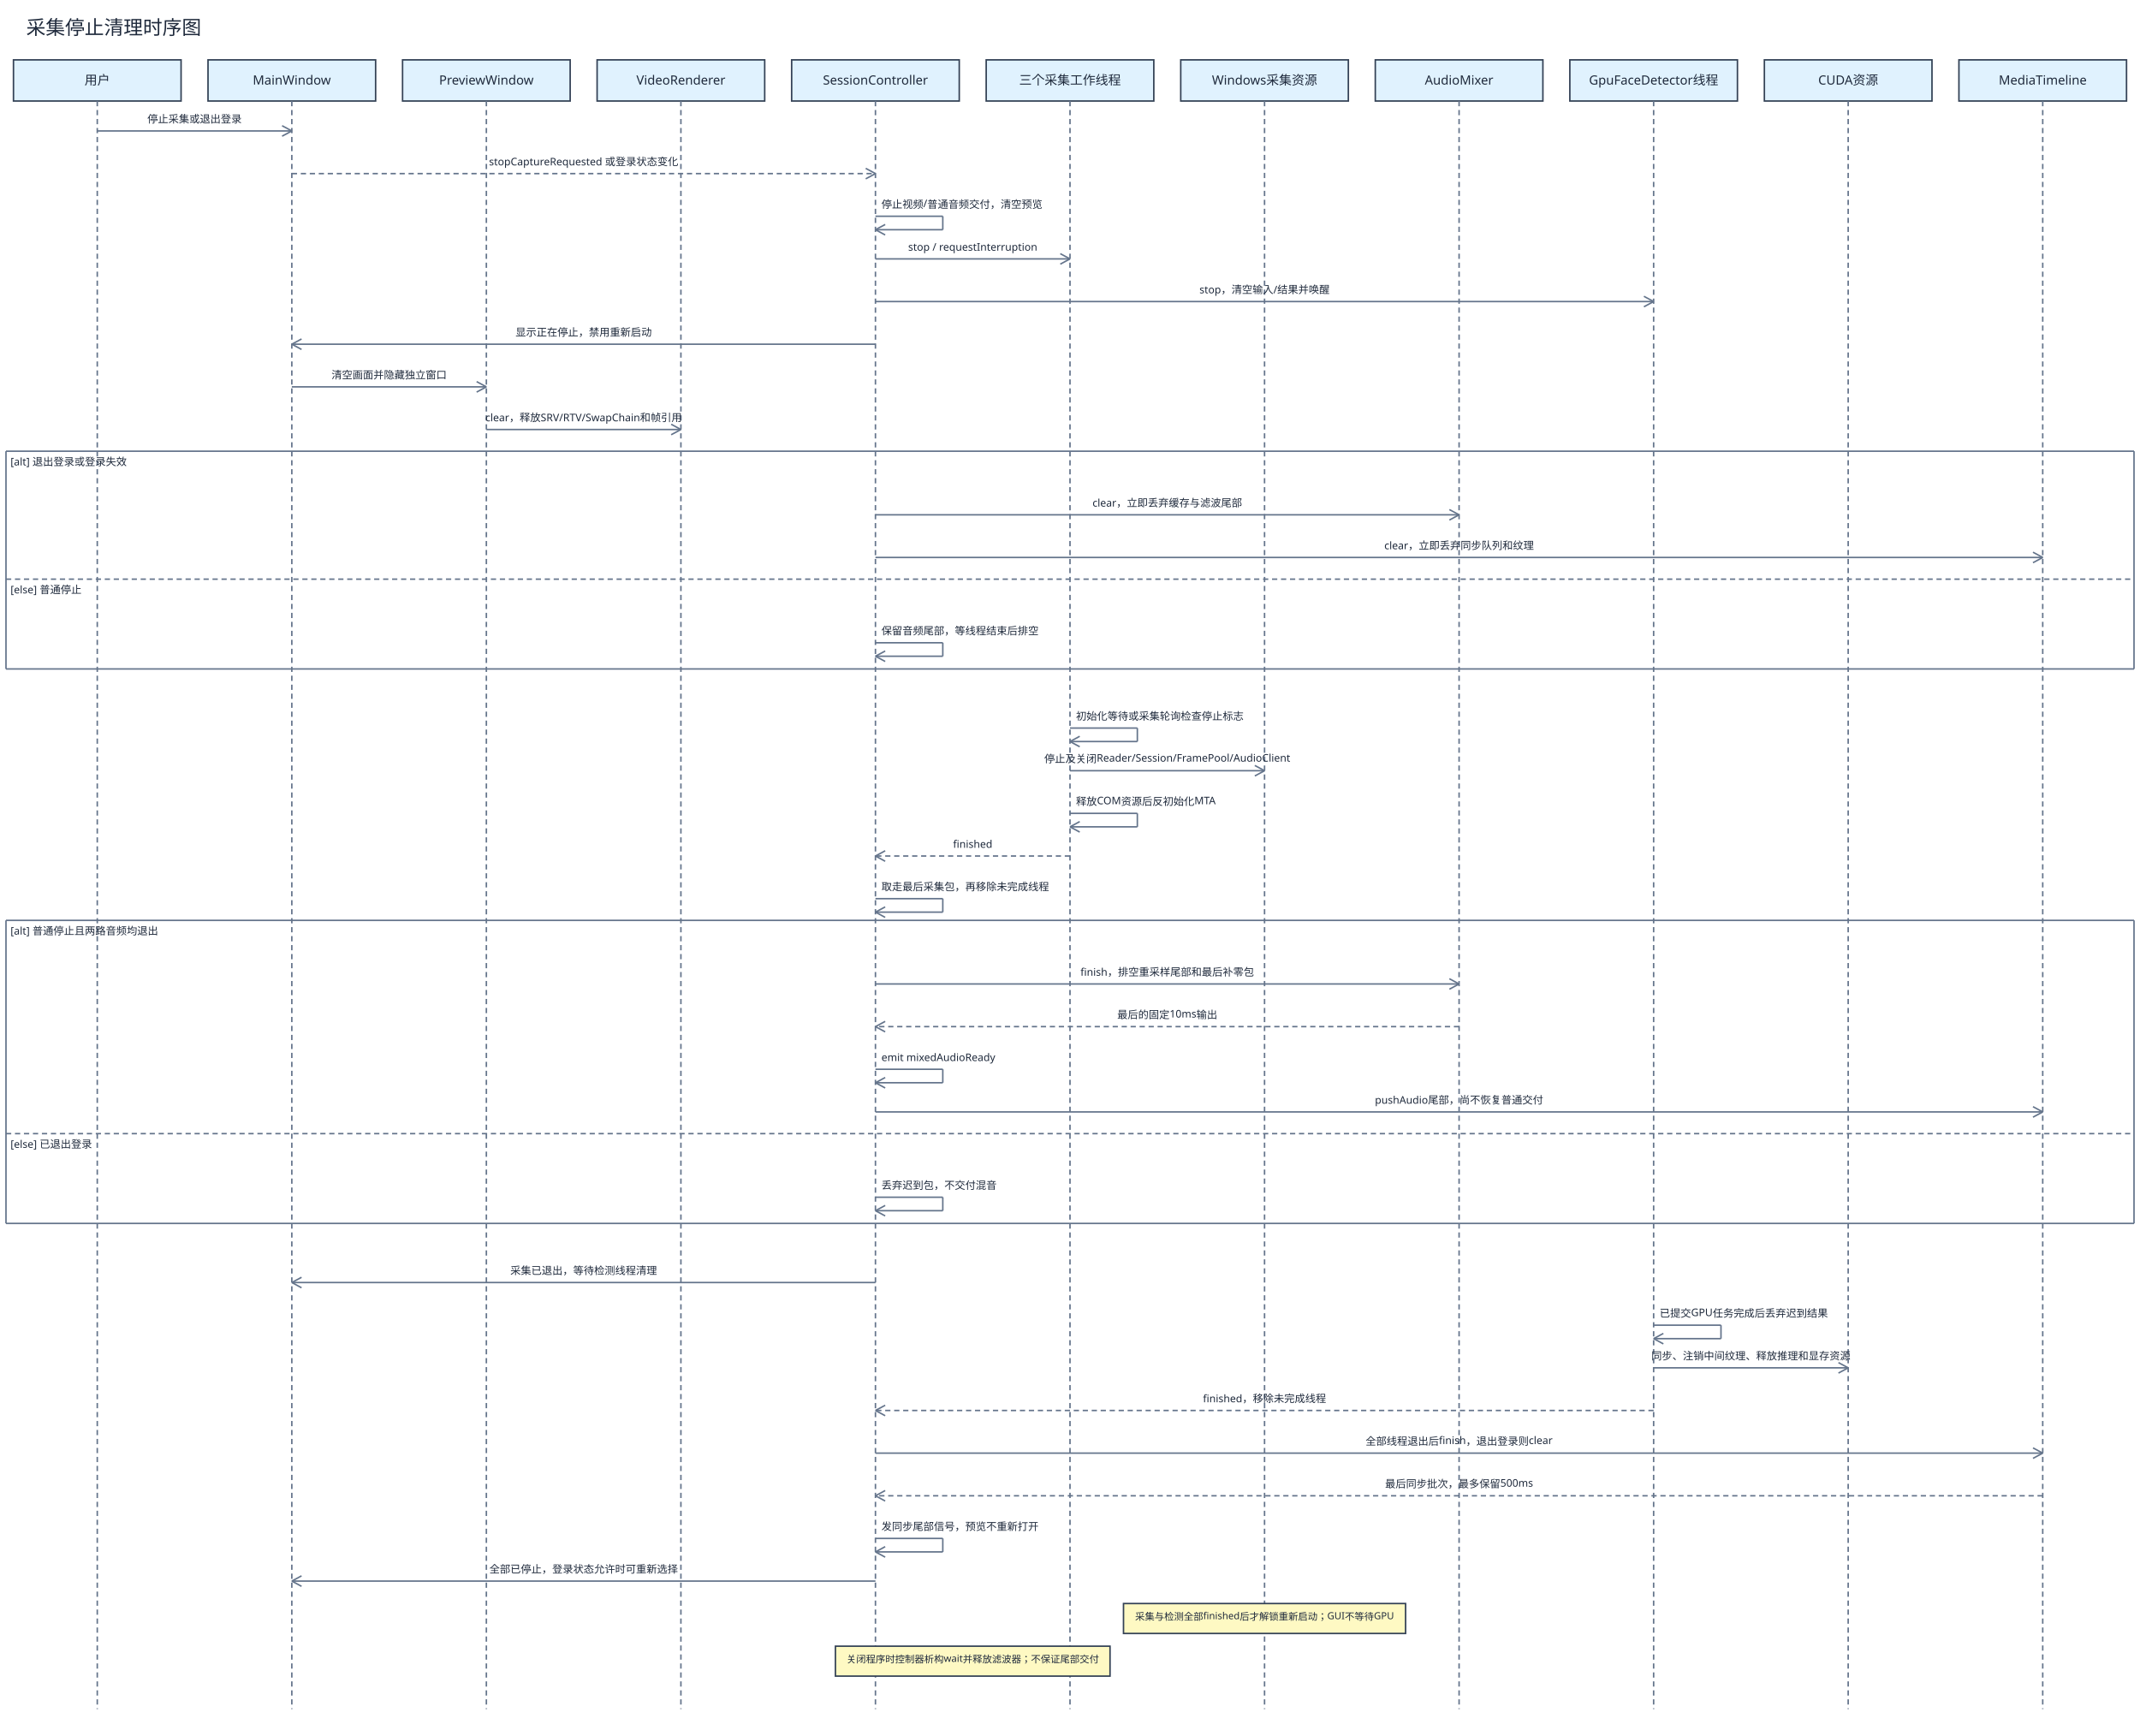
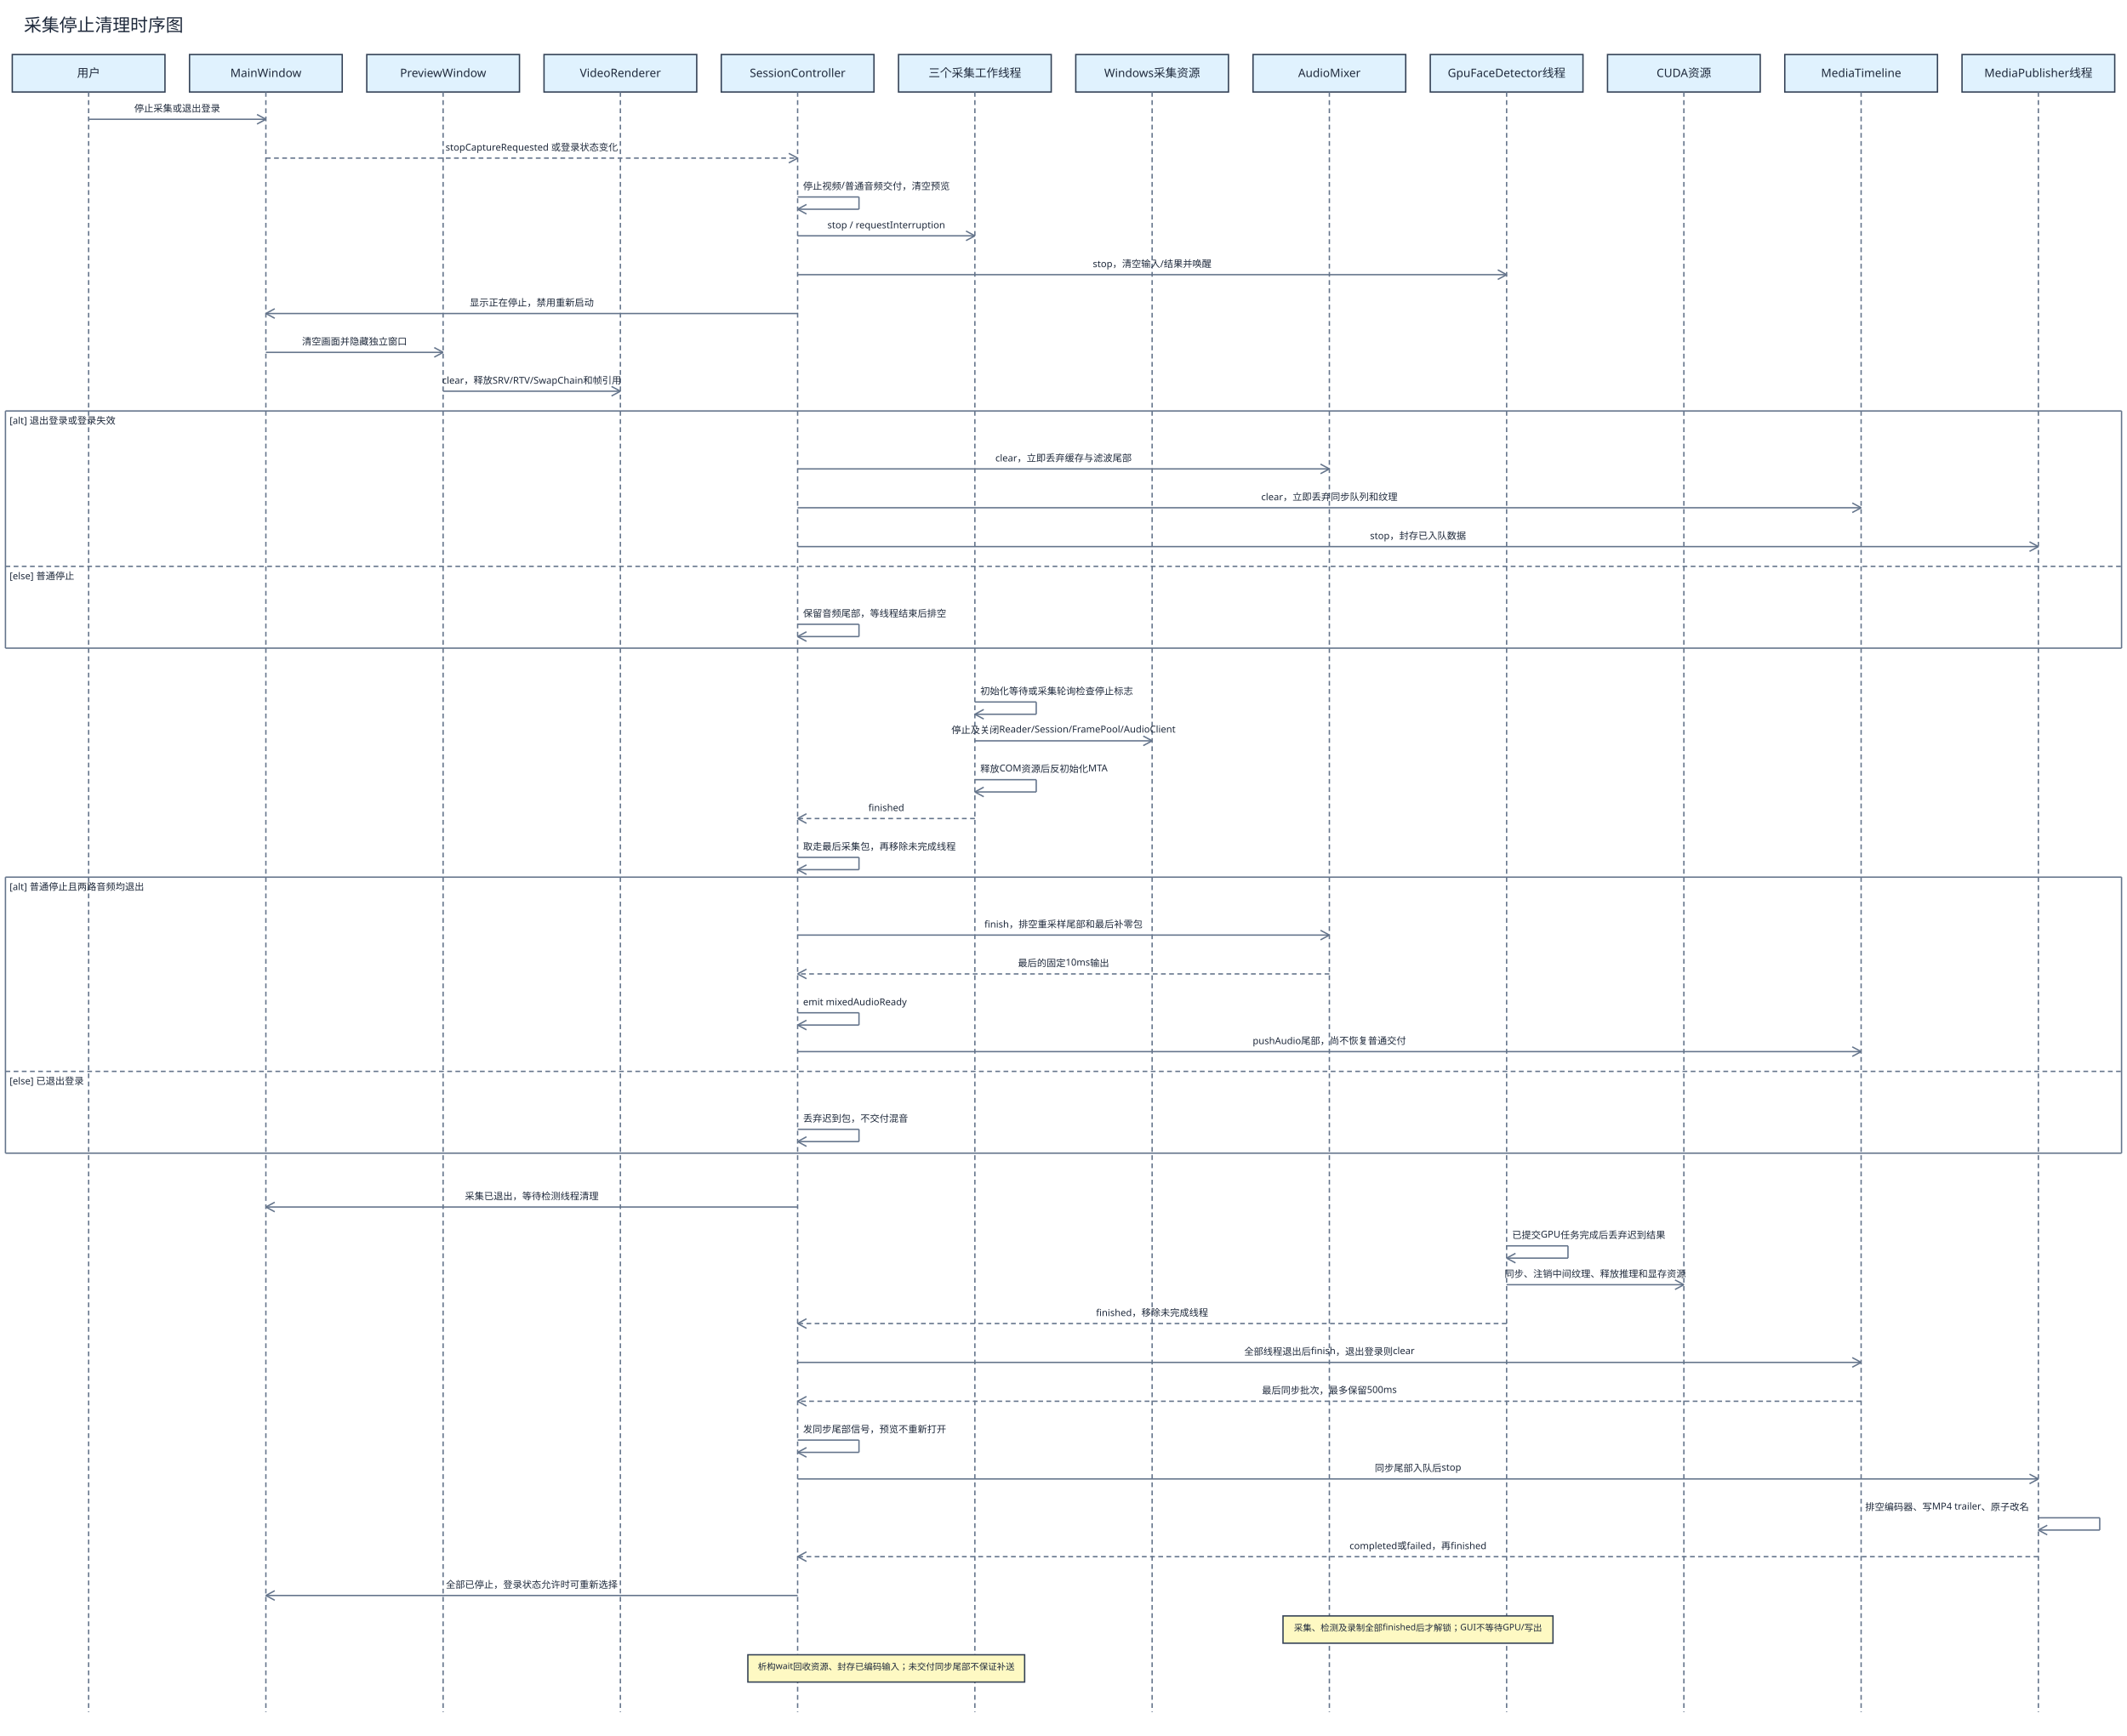
- <svg xmlns="http://www.w3.org/2000/svg" width="2860" height="2319" viewBox="0 0 2860 2319">
+ <svg xmlns="http://www.w3.org/2000/svg" width="3120" height="2547" viewBox="0 0 3120 2547">
  <text x="35" y="46" fill="#1e293b" font-family="Microsoft YaHei, sans-serif" font-size="26" text-anchor="start">采集停止清理时序图</text>
  <rect x="18.0" y="80" width="224" height="55" fill="#e0f2fe" stroke="#334155" stroke-width="2" />
  <text x="130.0" y="113" fill="#1e293b" font-family="Microsoft YaHei, sans-serif" font-size="17" text-anchor="middle">用户</text>
-   <line x1="130.0" y1="135" x2="130.0" y2="2284" stroke="#64748b" stroke-width="2" stroke-dasharray="7 5" />
+   <line x1="130.0" y1="135" x2="130.0" y2="2512" stroke="#64748b" stroke-width="2" stroke-dasharray="7 5" />
  <rect x="278.0" y="80" width="224" height="55" fill="#e0f2fe" stroke="#334155" stroke-width="2" />
  <text x="390.0" y="113" fill="#1e293b" font-family="Microsoft YaHei, sans-serif" font-size="17" text-anchor="middle">MainWindow</text>
-   <line x1="390.0" y1="135" x2="390.0" y2="2284" stroke="#64748b" stroke-width="2" stroke-dasharray="7 5" />
+   <line x1="390.0" y1="135" x2="390.0" y2="2512" stroke="#64748b" stroke-width="2" stroke-dasharray="7 5" />
  <rect x="538.0" y="80" width="224" height="55" fill="#e0f2fe" stroke="#334155" stroke-width="2" />
  <text x="650.0" y="113" fill="#1e293b" font-family="Microsoft YaHei, sans-serif" font-size="17" text-anchor="middle">PreviewWindow</text>
-   <line x1="650.0" y1="135" x2="650.0" y2="2284" stroke="#64748b" stroke-width="2" stroke-dasharray="7 5" />
+   <line x1="650.0" y1="135" x2="650.0" y2="2512" stroke="#64748b" stroke-width="2" stroke-dasharray="7 5" />
  <rect x="798.0" y="80" width="224" height="55" fill="#e0f2fe" stroke="#334155" stroke-width="2" />
  <text x="910.0" y="113" fill="#1e293b" font-family="Microsoft YaHei, sans-serif" font-size="17" text-anchor="middle">VideoRenderer</text>
-   <line x1="910.0" y1="135" x2="910.0" y2="2284" stroke="#64748b" stroke-width="2" stroke-dasharray="7 5" />
+   <line x1="910.0" y1="135" x2="910.0" y2="2512" stroke="#64748b" stroke-width="2" stroke-dasharray="7 5" />
  <rect x="1058.0" y="80" width="224" height="55" fill="#e0f2fe" stroke="#334155" stroke-width="2" />
  <text x="1170.0" y="113" fill="#1e293b" font-family="Microsoft YaHei, sans-serif" font-size="17" text-anchor="middle">SessionController</text>
-   <line x1="1170.0" y1="135" x2="1170.0" y2="2284" stroke="#64748b" stroke-width="2" stroke-dasharray="7 5" />
+   <line x1="1170.0" y1="135" x2="1170.0" y2="2512" stroke="#64748b" stroke-width="2" stroke-dasharray="7 5" />
  <rect x="1318.0" y="80" width="224" height="55" fill="#e0f2fe" stroke="#334155" stroke-width="2" />
  <text x="1430.0" y="113" fill="#1e293b" font-family="Microsoft YaHei, sans-serif" font-size="17" text-anchor="middle">三个采集工作线程</text>
-   <line x1="1430.0" y1="135" x2="1430.0" y2="2284" stroke="#64748b" stroke-width="2" stroke-dasharray="7 5" />
+   <line x1="1430.0" y1="135" x2="1430.0" y2="2512" stroke="#64748b" stroke-width="2" stroke-dasharray="7 5" />
  <rect x="1578.0" y="80" width="224" height="55" fill="#e0f2fe" stroke="#334155" stroke-width="2" />
  <text x="1690.0" y="113" fill="#1e293b" font-family="Microsoft YaHei, sans-serif" font-size="17" text-anchor="middle">Windows采集资源</text>
-   <line x1="1690.0" y1="135" x2="1690.0" y2="2284" stroke="#64748b" stroke-width="2" stroke-dasharray="7 5" />
+   <line x1="1690.0" y1="135" x2="1690.0" y2="2512" stroke="#64748b" stroke-width="2" stroke-dasharray="7 5" />
  <rect x="1838.0" y="80" width="224" height="55" fill="#e0f2fe" stroke="#334155" stroke-width="2" />
  <text x="1950.0" y="113" fill="#1e293b" font-family="Microsoft YaHei, sans-serif" font-size="17" text-anchor="middle">AudioMixer</text>
-   <line x1="1950.0" y1="135" x2="1950.0" y2="2284" stroke="#64748b" stroke-width="2" stroke-dasharray="7 5" />
+   <line x1="1950.0" y1="135" x2="1950.0" y2="2512" stroke="#64748b" stroke-width="2" stroke-dasharray="7 5" />
  <rect x="2098.0" y="80" width="224" height="55" fill="#e0f2fe" stroke="#334155" stroke-width="2" />
  <text x="2210.0" y="113" fill="#1e293b" font-family="Microsoft YaHei, sans-serif" font-size="17" text-anchor="middle">GpuFaceDetector线程</text>
-   <line x1="2210.0" y1="135" x2="2210.0" y2="2284" stroke="#64748b" stroke-width="2" stroke-dasharray="7 5" />
+   <line x1="2210.0" y1="135" x2="2210.0" y2="2512" stroke="#64748b" stroke-width="2" stroke-dasharray="7 5" />
  <rect x="2358.0" y="80" width="224" height="55" fill="#e0f2fe" stroke="#334155" stroke-width="2" />
  <text x="2470.0" y="113" fill="#1e293b" font-family="Microsoft YaHei, sans-serif" font-size="17" text-anchor="middle">CUDA资源</text>
-   <line x1="2470.0" y1="135" x2="2470.0" y2="2284" stroke="#64748b" stroke-width="2" stroke-dasharray="7 5" />
+   <line x1="2470.0" y1="135" x2="2470.0" y2="2512" stroke="#64748b" stroke-width="2" stroke-dasharray="7 5" />
  <rect x="2618.0" y="80" width="224" height="55" fill="#e0f2fe" stroke="#334155" stroke-width="2" />
  <text x="2730.0" y="113" fill="#1e293b" font-family="Microsoft YaHei, sans-serif" font-size="17" text-anchor="middle">MediaTimeline</text>
-   <line x1="2730.0" y1="135" x2="2730.0" y2="2284" stroke="#64748b" stroke-width="2" stroke-dasharray="7 5" />
+   <line x1="2730.0" y1="135" x2="2730.0" y2="2512" stroke="#64748b" stroke-width="2" stroke-dasharray="7 5" />
+   <rect x="2878.0" y="80" width="224" height="55" fill="#e0f2fe" stroke="#334155" stroke-width="2" />
+   <text x="2990.0" y="113" fill="#1e293b" font-family="Microsoft YaHei, sans-serif" font-size="17" text-anchor="middle">MediaPublisher线程</text>
+   <line x1="2990.0" y1="135" x2="2990.0" y2="2512" stroke="#64748b" stroke-width="2" stroke-dasharray="7 5" />
  <line x1="130.0" y1="175" x2="390.0" y2="175" stroke="#64748b" stroke-width="2" />
  <line x1="390.0" y1="175" x2="377.0" y2="182.0" stroke="#64748b" stroke-width="2" />
  <line x1="390.0" y1="175" x2="377.0" y2="168.0" stroke="#64748b" stroke-width="2" />
  <text x="260.0" y="164" fill="#1e293b" font-family="Microsoft YaHei, sans-serif" font-size="14" text-anchor="middle">停止采集或退出登录</text>
  <line x1="390.0" y1="232" x2="1170.0" y2="232" stroke="#64748b" stroke-width="2" stroke-dasharray="7 5" />
  <line x1="1170.0" y1="232" x2="1157.0" y2="239.0" stroke="#64748b" stroke-width="2" />
  <line x1="1170.0" y1="232" x2="1157.0" y2="225.0" stroke="#64748b" stroke-width="2" />
  <text x="780.0" y="221" fill="#1e293b" font-family="Microsoft YaHei, sans-serif" font-size="14" text-anchor="middle">stopCaptureRequested 或登录状态变化</text>
  <line x1="1170.0" y1="289" x2="1260.0" y2="289" stroke="#64748b" stroke-width="2" />
  <line x1="1260.0" y1="289" x2="1260.0" y2="307" stroke="#64748b" stroke-width="2" />
  <line x1="1260.0" y1="307" x2="1170.0" y2="307" stroke="#64748b" stroke-width="2" />
  <line x1="1170.0" y1="307" x2="1183.0" y2="300.0" stroke="#64748b" stroke-width="2" />
  <line x1="1170.0" y1="307" x2="1183.0" y2="314.0" stroke="#64748b" stroke-width="2" />
  <text x="1178.0" y="278" fill="#1e293b" font-family="Microsoft YaHei, sans-serif" font-size="14" text-anchor="start">停止视频/普通音频交付，清空预览</text>
  <line x1="1170.0" y1="346" x2="1430.0" y2="346" stroke="#64748b" stroke-width="2" />
  <line x1="1430.0" y1="346" x2="1417.0" y2="353.0" stroke="#64748b" stroke-width="2" />
  <line x1="1430.0" y1="346" x2="1417.0" y2="339.0" stroke="#64748b" stroke-width="2" />
  <text x="1300.0" y="335" fill="#1e293b" font-family="Microsoft YaHei, sans-serif" font-size="14" text-anchor="middle">stop / requestInterruption</text>
  <line x1="1170.0" y1="403" x2="2210.0" y2="403" stroke="#64748b" stroke-width="2" />
  <line x1="2210.0" y1="403" x2="2197.0" y2="410.0" stroke="#64748b" stroke-width="2" />
  <line x1="2210.0" y1="403" x2="2197.0" y2="396.0" stroke="#64748b" stroke-width="2" />
  <text x="1690.0" y="392" fill="#1e293b" font-family="Microsoft YaHei, sans-serif" font-size="14" text-anchor="middle">stop，清空输入/结果并唤醒</text>
  <line x1="1170.0" y1="460" x2="390.0" y2="460" stroke="#64748b" stroke-width="2" />
  <line x1="390.0" y1="460" x2="403.0" y2="453.0" stroke="#64748b" stroke-width="2" />
  <line x1="390.0" y1="460" x2="403.0" y2="467.0" stroke="#64748b" stroke-width="2" />
  <text x="780.0" y="449" fill="#1e293b" font-family="Microsoft YaHei, sans-serif" font-size="14" text-anchor="middle">显示正在停止，禁用重新启动</text>
  <line x1="390.0" y1="517" x2="650.0" y2="517" stroke="#64748b" stroke-width="2" />
  <line x1="650.0" y1="517" x2="637.0" y2="524.0" stroke="#64748b" stroke-width="2" />
  <line x1="650.0" y1="517" x2="637.0" y2="510.0" stroke="#64748b" stroke-width="2" />
  <text x="520.0" y="506" fill="#1e293b" font-family="Microsoft YaHei, sans-serif" font-size="14" text-anchor="middle">清空画面并隐藏独立窗口</text>
  <line x1="650.0" y1="574" x2="910.0" y2="574" stroke="#64748b" stroke-width="2" />
  <line x1="910.0" y1="574" x2="897.0" y2="581.0" stroke="#64748b" stroke-width="2" />
  <line x1="910.0" y1="574" x2="897.0" y2="567.0" stroke="#64748b" stroke-width="2" />
  <text x="780.0" y="563" fill="#1e293b" font-family="Microsoft YaHei, sans-serif" font-size="14" text-anchor="middle">clear，释放SRV/RTV/SwapChain和帧引用</text>
  <text x="14" y="622" fill="#1e293b" font-family="Microsoft YaHei, sans-serif" font-size="14" text-anchor="start">[alt] 退出登录或登录失效</text>
-   <line x1="8" y1="603" x2="2852" y2="603" stroke="#64748b" stroke-width="2" />
+   <line x1="8" y1="603" x2="3112" y2="603" stroke="#64748b" stroke-width="2" />
  <line x1="1170.0" y1="688" x2="1950.0" y2="688" stroke="#64748b" stroke-width="2" />
  <line x1="1950.0" y1="688" x2="1937.0" y2="695.0" stroke="#64748b" stroke-width="2" />
  <line x1="1950.0" y1="688" x2="1937.0" y2="681.0" stroke="#64748b" stroke-width="2" />
  <text x="1560.0" y="677" fill="#1e293b" font-family="Microsoft YaHei, sans-serif" font-size="14" text-anchor="middle">clear，立即丢弃缓存与滤波尾部</text>
  <line x1="1170.0" y1="745" x2="2730.0" y2="745" stroke="#64748b" stroke-width="2" />
  <line x1="2730.0" y1="745" x2="2717.0" y2="752.0" stroke="#64748b" stroke-width="2" />
  <line x1="2730.0" y1="745" x2="2717.0" y2="738.0" stroke="#64748b" stroke-width="2" />
  <text x="1950.0" y="734" fill="#1e293b" font-family="Microsoft YaHei, sans-serif" font-size="14" text-anchor="middle">clear，立即丢弃同步队列和纹理</text>
-   <line x1="8" y1="774" x2="2852" y2="774" stroke="#64748b" stroke-width="2" stroke-dasharray="7 5" />
-   <text x="14" y="793" fill="#1e293b" font-family="Microsoft YaHei, sans-serif" font-size="14" text-anchor="start">[else] 普通停止</text>
-   <line x1="1170.0" y1="859" x2="1260.0" y2="859" stroke="#64748b" stroke-width="2" />
-   <line x1="1260.0" y1="859" x2="1260.0" y2="877" stroke="#64748b" stroke-width="2" />
-   <line x1="1260.0" y1="877" x2="1170.0" y2="877" stroke="#64748b" stroke-width="2" />
-   <line x1="1170.0" y1="877" x2="1183.0" y2="870.0" stroke="#64748b" stroke-width="2" />
-   <line x1="1170.0" y1="877" x2="1183.0" y2="884.0" stroke="#64748b" stroke-width="2" />
-   <text x="1178.0" y="848" fill="#1e293b" font-family="Microsoft YaHei, sans-serif" font-size="14" text-anchor="start">保留音频尾部，等线程结束后排空</text>
-   <line x1="8" y1="603" x2="8" y2="894" stroke="#64748b" stroke-width="2" />
-   <line x1="2852" y1="603" x2="2852" y2="894" stroke="#64748b" stroke-width="2" />
-   <line x1="8" y1="894" x2="2852" y2="894" stroke="#64748b" stroke-width="2" />
-   <line x1="1430.0" y1="973" x2="1520.0" y2="973" stroke="#64748b" stroke-width="2" />
-   <line x1="1520.0" y1="973" x2="1520.0" y2="991" stroke="#64748b" stroke-width="2" />
-   <line x1="1520.0" y1="991" x2="1430.0" y2="991" stroke="#64748b" stroke-width="2" />
-   <line x1="1430.0" y1="991" x2="1443.0" y2="984.0" stroke="#64748b" stroke-width="2" />
-   <line x1="1430.0" y1="991" x2="1443.0" y2="998.0" stroke="#64748b" stroke-width="2" />
-   <text x="1438.0" y="962" fill="#1e293b" font-family="Microsoft YaHei, sans-serif" font-size="14" text-anchor="start">初始化等待或采集轮询检查停止标志</text>
-   <line x1="1430.0" y1="1030" x2="1690.0" y2="1030" stroke="#64748b" stroke-width="2" />
-   <line x1="1690.0" y1="1030" x2="1677.0" y2="1037.0" stroke="#64748b" stroke-width="2" />
-   <line x1="1690.0" y1="1030" x2="1677.0" y2="1023.0" stroke="#64748b" stroke-width="2" />
-   <text x="1560.0" y="1019" fill="#1e293b" font-family="Microsoft YaHei, sans-serif" font-size="14" text-anchor="middle">停止及关闭Reader/Session/FramePool/AudioClient</text>
-   <line x1="1430.0" y1="1087" x2="1520.0" y2="1087" stroke="#64748b" stroke-width="2" />
-   <line x1="1520.0" y1="1087" x2="1520.0" y2="1105" stroke="#64748b" stroke-width="2" />
-   <line x1="1520.0" y1="1105" x2="1430.0" y2="1105" stroke="#64748b" stroke-width="2" />
-   <line x1="1430.0" y1="1105" x2="1443.0" y2="1098.0" stroke="#64748b" stroke-width="2" />
-   <line x1="1430.0" y1="1105" x2="1443.0" y2="1112.0" stroke="#64748b" stroke-width="2" />
-   <text x="1438.0" y="1076" fill="#1e293b" font-family="Microsoft YaHei, sans-serif" font-size="14" text-anchor="start">释放COM资源后反初始化MTA</text>
-   <line x1="1430.0" y1="1144" x2="1170.0" y2="1144" stroke="#64748b" stroke-width="2" stroke-dasharray="7 5" />
-   <line x1="1170.0" y1="1144" x2="1183.0" y2="1137.0" stroke="#64748b" stroke-width="2" />
-   <line x1="1170.0" y1="1144" x2="1183.0" y2="1151.0" stroke="#64748b" stroke-width="2" />
-   <text x="1300.0" y="1133" fill="#1e293b" font-family="Microsoft YaHei, sans-serif" font-size="14" text-anchor="middle">finished</text>
-   <line x1="1170.0" y1="1201" x2="1260.0" y2="1201" stroke="#64748b" stroke-width="2" />
-   <line x1="1260.0" y1="1201" x2="1260.0" y2="1219" stroke="#64748b" stroke-width="2" />
-   <line x1="1260.0" y1="1219" x2="1170.0" y2="1219" stroke="#64748b" stroke-width="2" />
-   <line x1="1170.0" y1="1219" x2="1183.0" y2="1212.0" stroke="#64748b" stroke-width="2" />
-   <line x1="1170.0" y1="1219" x2="1183.0" y2="1226.0" stroke="#64748b" stroke-width="2" />
-   <text x="1178.0" y="1190" fill="#1e293b" font-family="Microsoft YaHei, sans-serif" font-size="14" text-anchor="start">取走最后采集包，再移除未完成线程</text>
-   <text x="14" y="1249" fill="#1e293b" font-family="Microsoft YaHei, sans-serif" font-size="14" text-anchor="start">[alt] 普通停止且两路音频均退出</text>
-   <line x1="8" y1="1230" x2="2852" y2="1230" stroke="#64748b" stroke-width="2" />
-   <line x1="1170.0" y1="1315" x2="1950.0" y2="1315" stroke="#64748b" stroke-width="2" />
-   <line x1="1950.0" y1="1315" x2="1937.0" y2="1322.0" stroke="#64748b" stroke-width="2" />
-   <line x1="1950.0" y1="1315" x2="1937.0" y2="1308.0" stroke="#64748b" stroke-width="2" />
-   <text x="1560.0" y="1304" fill="#1e293b" font-family="Microsoft YaHei, sans-serif" font-size="14" text-anchor="middle">finish，排空重采样尾部和最后补零包</text>
-   <line x1="1950.0" y1="1372" x2="1170.0" y2="1372" stroke="#64748b" stroke-width="2" stroke-dasharray="7 5" />
-   <line x1="1170.0" y1="1372" x2="1183.0" y2="1365.0" stroke="#64748b" stroke-width="2" />
-   <line x1="1170.0" y1="1372" x2="1183.0" y2="1379.0" stroke="#64748b" stroke-width="2" />
-   <text x="1560.0" y="1361" fill="#1e293b" font-family="Microsoft YaHei, sans-serif" font-size="14" text-anchor="middle">最后的固定10ms输出</text>
-   <line x1="1170.0" y1="1429" x2="1260.0" y2="1429" stroke="#64748b" stroke-width="2" />
-   <line x1="1260.0" y1="1429" x2="1260.0" y2="1447" stroke="#64748b" stroke-width="2" />
-   <line x1="1260.0" y1="1447" x2="1170.0" y2="1447" stroke="#64748b" stroke-width="2" />
-   <line x1="1170.0" y1="1447" x2="1183.0" y2="1440.0" stroke="#64748b" stroke-width="2" />
-   <line x1="1170.0" y1="1447" x2="1183.0" y2="1454.0" stroke="#64748b" stroke-width="2" />
-   <text x="1178.0" y="1418" fill="#1e293b" font-family="Microsoft YaHei, sans-serif" font-size="14" text-anchor="start">emit mixedAudioReady</text>
-   <line x1="1170.0" y1="1486" x2="2730.0" y2="1486" stroke="#64748b" stroke-width="2" />
-   <line x1="2730.0" y1="1486" x2="2717.0" y2="1493.0" stroke="#64748b" stroke-width="2" />
-   <line x1="2730.0" y1="1486" x2="2717.0" y2="1479.0" stroke="#64748b" stroke-width="2" />
-   <text x="1950.0" y="1475" fill="#1e293b" font-family="Microsoft YaHei, sans-serif" font-size="14" text-anchor="middle">pushAudio尾部，尚不恢复普通交付</text>
-   <line x1="8" y1="1515" x2="2852" y2="1515" stroke="#64748b" stroke-width="2" stroke-dasharray="7 5" />
-   <text x="14" y="1534" fill="#1e293b" font-family="Microsoft YaHei, sans-serif" font-size="14" text-anchor="start">[else] 已退出登录</text>
-   <line x1="1170.0" y1="1600" x2="1260.0" y2="1600" stroke="#64748b" stroke-width="2" />
-   <line x1="1260.0" y1="1600" x2="1260.0" y2="1618" stroke="#64748b" stroke-width="2" />
-   <line x1="1260.0" y1="1618" x2="1170.0" y2="1618" stroke="#64748b" stroke-width="2" />
-   <line x1="1170.0" y1="1618" x2="1183.0" y2="1611.0" stroke="#64748b" stroke-width="2" />
-   <line x1="1170.0" y1="1618" x2="1183.0" y2="1625.0" stroke="#64748b" stroke-width="2" />
-   <text x="1178.0" y="1589" fill="#1e293b" font-family="Microsoft YaHei, sans-serif" font-size="14" text-anchor="start">丢弃迟到包，不交付混音</text>
-   <line x1="8" y1="1230" x2="8" y2="1635" stroke="#64748b" stroke-width="2" />
-   <line x1="2852" y1="1230" x2="2852" y2="1635" stroke="#64748b" stroke-width="2" />
-   <line x1="8" y1="1635" x2="2852" y2="1635" stroke="#64748b" stroke-width="2" />
-   <line x1="1170.0" y1="1714" x2="390.0" y2="1714" stroke="#64748b" stroke-width="2" />
-   <line x1="390.0" y1="1714" x2="403.0" y2="1707.0" stroke="#64748b" stroke-width="2" />
-   <line x1="390.0" y1="1714" x2="403.0" y2="1721.0" stroke="#64748b" stroke-width="2" />
-   <text x="780.0" y="1703" fill="#1e293b" font-family="Microsoft YaHei, sans-serif" font-size="14" text-anchor="middle">采集已退出，等待检测线程清理</text>
-   <line x1="2210.0" y1="1771" x2="2300.0" y2="1771" stroke="#64748b" stroke-width="2" />
-   <line x1="2300.0" y1="1771" x2="2300.0" y2="1789" stroke="#64748b" stroke-width="2" />
-   <line x1="2300.0" y1="1789" x2="2210.0" y2="1789" stroke="#64748b" stroke-width="2" />
-   <line x1="2210.0" y1="1789" x2="2223.0" y2="1782.0" stroke="#64748b" stroke-width="2" />
-   <line x1="2210.0" y1="1789" x2="2223.0" y2="1796.0" stroke="#64748b" stroke-width="2" />
-   <text x="2218.0" y="1760" fill="#1e293b" font-family="Microsoft YaHei, sans-serif" font-size="14" text-anchor="start">已提交GPU任务完成后丢弃迟到结果</text>
-   <line x1="2210.0" y1="1828" x2="2470.0" y2="1828" stroke="#64748b" stroke-width="2" />
-   <line x1="2470.0" y1="1828" x2="2457.0" y2="1835.0" stroke="#64748b" stroke-width="2" />
-   <line x1="2470.0" y1="1828" x2="2457.0" y2="1821.0" stroke="#64748b" stroke-width="2" />
-   <text x="2340.0" y="1817" fill="#1e293b" font-family="Microsoft YaHei, sans-serif" font-size="14" text-anchor="middle">同步、注销中间纹理、释放推理和显存资源</text>
-   <line x1="2210.0" y1="1885" x2="1170.0" y2="1885" stroke="#64748b" stroke-width="2" stroke-dasharray="7 5" />
-   <line x1="1170.0" y1="1885" x2="1183.0" y2="1878.0" stroke="#64748b" stroke-width="2" />
-   <line x1="1170.0" y1="1885" x2="1183.0" y2="1892.0" stroke="#64748b" stroke-width="2" />
-   <text x="1690.0" y="1874" fill="#1e293b" font-family="Microsoft YaHei, sans-serif" font-size="14" text-anchor="middle">finished，移除未完成线程</text>
-   <line x1="1170.0" y1="1942" x2="2730.0" y2="1942" stroke="#64748b" stroke-width="2" />
-   <line x1="2730.0" y1="1942" x2="2717.0" y2="1949.0" stroke="#64748b" stroke-width="2" />
-   <line x1="2730.0" y1="1942" x2="2717.0" y2="1935.0" stroke="#64748b" stroke-width="2" />
-   <text x="1950.0" y="1931" fill="#1e293b" font-family="Microsoft YaHei, sans-serif" font-size="14" text-anchor="middle">全部线程退出后finish，退出登录则clear</text>
-   <line x1="2730.0" y1="1999" x2="1170.0" y2="1999" stroke="#64748b" stroke-width="2" stroke-dasharray="7 5" />
-   <line x1="1170.0" y1="1999" x2="1183.0" y2="1992.0" stroke="#64748b" stroke-width="2" />
-   <line x1="1170.0" y1="1999" x2="1183.0" y2="2006.0" stroke="#64748b" stroke-width="2" />
-   <text x="1950.0" y="1988" fill="#1e293b" font-family="Microsoft YaHei, sans-serif" font-size="14" text-anchor="middle">最后同步批次，最多保留500ms</text>
-   <line x1="1170.0" y1="2056" x2="1260.0" y2="2056" stroke="#64748b" stroke-width="2" />
-   <line x1="1260.0" y1="2056" x2="1260.0" y2="2074" stroke="#64748b" stroke-width="2" />
-   <line x1="1260.0" y1="2074" x2="1170.0" y2="2074" stroke="#64748b" stroke-width="2" />
-   <line x1="1170.0" y1="2074" x2="1183.0" y2="2067.0" stroke="#64748b" stroke-width="2" />
-   <line x1="1170.0" y1="2074" x2="1183.0" y2="2081.0" stroke="#64748b" stroke-width="2" />
-   <text x="1178.0" y="2045" fill="#1e293b" font-family="Microsoft YaHei, sans-serif" font-size="14" text-anchor="start">发同步尾部信号，预览不重新打开</text>
-   <line x1="1170.0" y1="2113" x2="390.0" y2="2113" stroke="#64748b" stroke-width="2" />
-   <line x1="390.0" y1="2113" x2="403.0" y2="2106.0" stroke="#64748b" stroke-width="2" />
-   <line x1="390.0" y1="2113" x2="403.0" y2="2120.0" stroke="#64748b" stroke-width="2" />
-   <text x="780.0" y="2102" fill="#1e293b" font-family="Microsoft YaHei, sans-serif" font-size="14" text-anchor="middle">全部已停止，登录状态允许时可重新选择</text>
-   <rect x="1501.5" y="2143" width="377.0" height="40" fill="#fef9c3" stroke="#334155" stroke-width="2" />
-   <text x="1690.0" y="2165" fill="#1e293b" font-family="Microsoft YaHei, sans-serif" font-size="13" text-anchor="middle">采集与检测全部finished后才解锁重新启动；GUI不等待GPU</text>
-   <rect x="1116.5" y="2200" width="367.0" height="40" fill="#fef9c3" stroke="#334155" stroke-width="2" />
-   <text x="1300.0" y="2222" fill="#1e293b" font-family="Microsoft YaHei, sans-serif" font-size="13" text-anchor="middle">关闭程序时控制器析构wait并释放滤波器；不保证尾部交付</text>
+   <line x1="1170.0" y1="802" x2="2990.0" y2="802" stroke="#64748b" stroke-width="2" />
+   <line x1="2990.0" y1="802" x2="2977.0" y2="809.0" stroke="#64748b" stroke-width="2" />
+   <line x1="2990.0" y1="802" x2="2977.0" y2="795.0" stroke="#64748b" stroke-width="2" />
+   <text x="2080.0" y="791" fill="#1e293b" font-family="Microsoft YaHei, sans-serif" font-size="14" text-anchor="middle">stop，封存已入队数据</text>
+   <line x1="8" y1="831" x2="3112" y2="831" stroke="#64748b" stroke-width="2" stroke-dasharray="7 5" />
+   <text x="14" y="850" fill="#1e293b" font-family="Microsoft YaHei, sans-serif" font-size="14" text-anchor="start">[else] 普通停止</text>
+   <line x1="1170.0" y1="916" x2="1260.0" y2="916" stroke="#64748b" stroke-width="2" />
+   <line x1="1260.0" y1="916" x2="1260.0" y2="934" stroke="#64748b" stroke-width="2" />
+   <line x1="1260.0" y1="934" x2="1170.0" y2="934" stroke="#64748b" stroke-width="2" />
+   <line x1="1170.0" y1="934" x2="1183.0" y2="927.0" stroke="#64748b" stroke-width="2" />
+   <line x1="1170.0" y1="934" x2="1183.0" y2="941.0" stroke="#64748b" stroke-width="2" />
+   <text x="1178.0" y="905" fill="#1e293b" font-family="Microsoft YaHei, sans-serif" font-size="14" text-anchor="start">保留音频尾部，等线程结束后排空</text>
+   <line x1="8" y1="603" x2="8" y2="951" stroke="#64748b" stroke-width="2" />
+   <line x1="3112" y1="603" x2="3112" y2="951" stroke="#64748b" stroke-width="2" />
+   <line x1="8" y1="951" x2="3112" y2="951" stroke="#64748b" stroke-width="2" />
+   <line x1="1430.0" y1="1030" x2="1520.0" y2="1030" stroke="#64748b" stroke-width="2" />
+   <line x1="1520.0" y1="1030" x2="1520.0" y2="1048" stroke="#64748b" stroke-width="2" />
+   <line x1="1520.0" y1="1048" x2="1430.0" y2="1048" stroke="#64748b" stroke-width="2" />
+   <line x1="1430.0" y1="1048" x2="1443.0" y2="1041.0" stroke="#64748b" stroke-width="2" />
+   <line x1="1430.0" y1="1048" x2="1443.0" y2="1055.0" stroke="#64748b" stroke-width="2" />
+   <text x="1438.0" y="1019" fill="#1e293b" font-family="Microsoft YaHei, sans-serif" font-size="14" text-anchor="start">初始化等待或采集轮询检查停止标志</text>
+   <line x1="1430.0" y1="1087" x2="1690.0" y2="1087" stroke="#64748b" stroke-width="2" />
+   <line x1="1690.0" y1="1087" x2="1677.0" y2="1094.0" stroke="#64748b" stroke-width="2" />
+   <line x1="1690.0" y1="1087" x2="1677.0" y2="1080.0" stroke="#64748b" stroke-width="2" />
+   <text x="1560.0" y="1076" fill="#1e293b" font-family="Microsoft YaHei, sans-serif" font-size="14" text-anchor="middle">停止及关闭Reader/Session/FramePool/AudioClient</text>
+   <line x1="1430.0" y1="1144" x2="1520.0" y2="1144" stroke="#64748b" stroke-width="2" />
+   <line x1="1520.0" y1="1144" x2="1520.0" y2="1162" stroke="#64748b" stroke-width="2" />
+   <line x1="1520.0" y1="1162" x2="1430.0" y2="1162" stroke="#64748b" stroke-width="2" />
+   <line x1="1430.0" y1="1162" x2="1443.0" y2="1155.0" stroke="#64748b" stroke-width="2" />
+   <line x1="1430.0" y1="1162" x2="1443.0" y2="1169.0" stroke="#64748b" stroke-width="2" />
+   <text x="1438.0" y="1133" fill="#1e293b" font-family="Microsoft YaHei, sans-serif" font-size="14" text-anchor="start">释放COM资源后反初始化MTA</text>
+   <line x1="1430.0" y1="1201" x2="1170.0" y2="1201" stroke="#64748b" stroke-width="2" stroke-dasharray="7 5" />
+   <line x1="1170.0" y1="1201" x2="1183.0" y2="1194.0" stroke="#64748b" stroke-width="2" />
+   <line x1="1170.0" y1="1201" x2="1183.0" y2="1208.0" stroke="#64748b" stroke-width="2" />
+   <text x="1300.0" y="1190" fill="#1e293b" font-family="Microsoft YaHei, sans-serif" font-size="14" text-anchor="middle">finished</text>
+   <line x1="1170.0" y1="1258" x2="1260.0" y2="1258" stroke="#64748b" stroke-width="2" />
+   <line x1="1260.0" y1="1258" x2="1260.0" y2="1276" stroke="#64748b" stroke-width="2" />
+   <line x1="1260.0" y1="1276" x2="1170.0" y2="1276" stroke="#64748b" stroke-width="2" />
+   <line x1="1170.0" y1="1276" x2="1183.0" y2="1269.0" stroke="#64748b" stroke-width="2" />
+   <line x1="1170.0" y1="1276" x2="1183.0" y2="1283.0" stroke="#64748b" stroke-width="2" />
+   <text x="1178.0" y="1247" fill="#1e293b" font-family="Microsoft YaHei, sans-serif" font-size="14" text-anchor="start">取走最后采集包，再移除未完成线程</text>
+   <text x="14" y="1306" fill="#1e293b" font-family="Microsoft YaHei, sans-serif" font-size="14" text-anchor="start">[alt] 普通停止且两路音频均退出</text>
+   <line x1="8" y1="1287" x2="3112" y2="1287" stroke="#64748b" stroke-width="2" />
+   <line x1="1170.0" y1="1372" x2="1950.0" y2="1372" stroke="#64748b" stroke-width="2" />
+   <line x1="1950.0" y1="1372" x2="1937.0" y2="1379.0" stroke="#64748b" stroke-width="2" />
+   <line x1="1950.0" y1="1372" x2="1937.0" y2="1365.0" stroke="#64748b" stroke-width="2" />
+   <text x="1560.0" y="1361" fill="#1e293b" font-family="Microsoft YaHei, sans-serif" font-size="14" text-anchor="middle">finish，排空重采样尾部和最后补零包</text>
+   <line x1="1950.0" y1="1429" x2="1170.0" y2="1429" stroke="#64748b" stroke-width="2" stroke-dasharray="7 5" />
+   <line x1="1170.0" y1="1429" x2="1183.0" y2="1422.0" stroke="#64748b" stroke-width="2" />
+   <line x1="1170.0" y1="1429" x2="1183.0" y2="1436.0" stroke="#64748b" stroke-width="2" />
+   <text x="1560.0" y="1418" fill="#1e293b" font-family="Microsoft YaHei, sans-serif" font-size="14" text-anchor="middle">最后的固定10ms输出</text>
+   <line x1="1170.0" y1="1486" x2="1260.0" y2="1486" stroke="#64748b" stroke-width="2" />
+   <line x1="1260.0" y1="1486" x2="1260.0" y2="1504" stroke="#64748b" stroke-width="2" />
+   <line x1="1260.0" y1="1504" x2="1170.0" y2="1504" stroke="#64748b" stroke-width="2" />
+   <line x1="1170.0" y1="1504" x2="1183.0" y2="1497.0" stroke="#64748b" stroke-width="2" />
+   <line x1="1170.0" y1="1504" x2="1183.0" y2="1511.0" stroke="#64748b" stroke-width="2" />
+   <text x="1178.0" y="1475" fill="#1e293b" font-family="Microsoft YaHei, sans-serif" font-size="14" text-anchor="start">emit mixedAudioReady</text>
+   <line x1="1170.0" y1="1543" x2="2730.0" y2="1543" stroke="#64748b" stroke-width="2" />
+   <line x1="2730.0" y1="1543" x2="2717.0" y2="1550.0" stroke="#64748b" stroke-width="2" />
+   <line x1="2730.0" y1="1543" x2="2717.0" y2="1536.0" stroke="#64748b" stroke-width="2" />
+   <text x="1950.0" y="1532" fill="#1e293b" font-family="Microsoft YaHei, sans-serif" font-size="14" text-anchor="middle">pushAudio尾部，尚不恢复普通交付</text>
+   <line x1="8" y1="1572" x2="3112" y2="1572" stroke="#64748b" stroke-width="2" stroke-dasharray="7 5" />
+   <text x="14" y="1591" fill="#1e293b" font-family="Microsoft YaHei, sans-serif" font-size="14" text-anchor="start">[else] 已退出登录</text>
+   <line x1="1170.0" y1="1657" x2="1260.0" y2="1657" stroke="#64748b" stroke-width="2" />
+   <line x1="1260.0" y1="1657" x2="1260.0" y2="1675" stroke="#64748b" stroke-width="2" />
+   <line x1="1260.0" y1="1675" x2="1170.0" y2="1675" stroke="#64748b" stroke-width="2" />
+   <line x1="1170.0" y1="1675" x2="1183.0" y2="1668.0" stroke="#64748b" stroke-width="2" />
+   <line x1="1170.0" y1="1675" x2="1183.0" y2="1682.0" stroke="#64748b" stroke-width="2" />
+   <text x="1178.0" y="1646" fill="#1e293b" font-family="Microsoft YaHei, sans-serif" font-size="14" text-anchor="start">丢弃迟到包，不交付混音</text>
+   <line x1="8" y1="1287" x2="8" y2="1692" stroke="#64748b" stroke-width="2" />
+   <line x1="3112" y1="1287" x2="3112" y2="1692" stroke="#64748b" stroke-width="2" />
+   <line x1="8" y1="1692" x2="3112" y2="1692" stroke="#64748b" stroke-width="2" />
+   <line x1="1170.0" y1="1771" x2="390.0" y2="1771" stroke="#64748b" stroke-width="2" />
+   <line x1="390.0" y1="1771" x2="403.0" y2="1764.0" stroke="#64748b" stroke-width="2" />
+   <line x1="390.0" y1="1771" x2="403.0" y2="1778.0" stroke="#64748b" stroke-width="2" />
+   <text x="780.0" y="1760" fill="#1e293b" font-family="Microsoft YaHei, sans-serif" font-size="14" text-anchor="middle">采集已退出，等待检测线程清理</text>
+   <line x1="2210.0" y1="1828" x2="2300.0" y2="1828" stroke="#64748b" stroke-width="2" />
+   <line x1="2300.0" y1="1828" x2="2300.0" y2="1846" stroke="#64748b" stroke-width="2" />
+   <line x1="2300.0" y1="1846" x2="2210.0" y2="1846" stroke="#64748b" stroke-width="2" />
+   <line x1="2210.0" y1="1846" x2="2223.0" y2="1839.0" stroke="#64748b" stroke-width="2" />
+   <line x1="2210.0" y1="1846" x2="2223.0" y2="1853.0" stroke="#64748b" stroke-width="2" />
+   <text x="2218.0" y="1817" fill="#1e293b" font-family="Microsoft YaHei, sans-serif" font-size="14" text-anchor="start">已提交GPU任务完成后丢弃迟到结果</text>
+   <line x1="2210.0" y1="1885" x2="2470.0" y2="1885" stroke="#64748b" stroke-width="2" />
+   <line x1="2470.0" y1="1885" x2="2457.0" y2="1892.0" stroke="#64748b" stroke-width="2" />
+   <line x1="2470.0" y1="1885" x2="2457.0" y2="1878.0" stroke="#64748b" stroke-width="2" />
+   <text x="2340.0" y="1874" fill="#1e293b" font-family="Microsoft YaHei, sans-serif" font-size="14" text-anchor="middle">同步、注销中间纹理、释放推理和显存资源</text>
+   <line x1="2210.0" y1="1942" x2="1170.0" y2="1942" stroke="#64748b" stroke-width="2" stroke-dasharray="7 5" />
+   <line x1="1170.0" y1="1942" x2="1183.0" y2="1935.0" stroke="#64748b" stroke-width="2" />
+   <line x1="1170.0" y1="1942" x2="1183.0" y2="1949.0" stroke="#64748b" stroke-width="2" />
+   <text x="1690.0" y="1931" fill="#1e293b" font-family="Microsoft YaHei, sans-serif" font-size="14" text-anchor="middle">finished，移除未完成线程</text>
+   <line x1="1170.0" y1="1999" x2="2730.0" y2="1999" stroke="#64748b" stroke-width="2" />
+   <line x1="2730.0" y1="1999" x2="2717.0" y2="2006.0" stroke="#64748b" stroke-width="2" />
+   <line x1="2730.0" y1="1999" x2="2717.0" y2="1992.0" stroke="#64748b" stroke-width="2" />
+   <text x="1950.0" y="1988" fill="#1e293b" font-family="Microsoft YaHei, sans-serif" font-size="14" text-anchor="middle">全部线程退出后finish，退出登录则clear</text>
+   <line x1="2730.0" y1="2056" x2="1170.0" y2="2056" stroke="#64748b" stroke-width="2" stroke-dasharray="7 5" />
+   <line x1="1170.0" y1="2056" x2="1183.0" y2="2049.0" stroke="#64748b" stroke-width="2" />
+   <line x1="1170.0" y1="2056" x2="1183.0" y2="2063.0" stroke="#64748b" stroke-width="2" />
+   <text x="1950.0" y="2045" fill="#1e293b" font-family="Microsoft YaHei, sans-serif" font-size="14" text-anchor="middle">最后同步批次，最多保留500ms</text>
+   <line x1="1170.0" y1="2113" x2="1260.0" y2="2113" stroke="#64748b" stroke-width="2" />
+   <line x1="1260.0" y1="2113" x2="1260.0" y2="2131" stroke="#64748b" stroke-width="2" />
+   <line x1="1260.0" y1="2131" x2="1170.0" y2="2131" stroke="#64748b" stroke-width="2" />
+   <line x1="1170.0" y1="2131" x2="1183.0" y2="2124.0" stroke="#64748b" stroke-width="2" />
+   <line x1="1170.0" y1="2131" x2="1183.0" y2="2138.0" stroke="#64748b" stroke-width="2" />
+   <text x="1178.0" y="2102" fill="#1e293b" font-family="Microsoft YaHei, sans-serif" font-size="14" text-anchor="start">发同步尾部信号，预览不重新打开</text>
+   <line x1="1170.0" y1="2170" x2="2990.0" y2="2170" stroke="#64748b" stroke-width="2" />
+   <line x1="2990.0" y1="2170" x2="2977.0" y2="2177.0" stroke="#64748b" stroke-width="2" />
+   <line x1="2990.0" y1="2170" x2="2977.0" y2="2163.0" stroke="#64748b" stroke-width="2" />
+   <text x="2080.0" y="2159" fill="#1e293b" font-family="Microsoft YaHei, sans-serif" font-size="14" text-anchor="middle">同步尾部入队后stop</text>
+   <line x1="2990.0" y1="2227" x2="3080.0" y2="2227" stroke="#64748b" stroke-width="2" />
+   <line x1="3080.0" y1="2227" x2="3080.0" y2="2245" stroke="#64748b" stroke-width="2" />
+   <line x1="3080.0" y1="2245" x2="2990.0" y2="2245" stroke="#64748b" stroke-width="2" />
+   <line x1="2990.0" y1="2245" x2="3003.0" y2="2238.0" stroke="#64748b" stroke-width="2" />
+   <line x1="2990.0" y1="2245" x2="3003.0" y2="2252.0" stroke="#64748b" stroke-width="2" />
+   <text x="2736.0" y="2216" fill="#1e293b" font-family="Microsoft YaHei, sans-serif" font-size="14" text-anchor="start">排空编码器、写MP4 trailer、原子改名</text>
+   <line x1="2990.0" y1="2284" x2="1170.0" y2="2284" stroke="#64748b" stroke-width="2" stroke-dasharray="7 5" />
+   <line x1="1170.0" y1="2284" x2="1183.0" y2="2277.0" stroke="#64748b" stroke-width="2" />
+   <line x1="1170.0" y1="2284" x2="1183.0" y2="2291.0" stroke="#64748b" stroke-width="2" />
+   <text x="2080.0" y="2273" fill="#1e293b" font-family="Microsoft YaHei, sans-serif" font-size="14" text-anchor="middle">completed或failed，再finished</text>
+   <line x1="1170.0" y1="2341" x2="390.0" y2="2341" stroke="#64748b" stroke-width="2" />
+   <line x1="390.0" y1="2341" x2="403.0" y2="2334.0" stroke="#64748b" stroke-width="2" />
+   <line x1="390.0" y1="2341" x2="403.0" y2="2348.0" stroke="#64748b" stroke-width="2" />
+   <text x="780.0" y="2330" fill="#1e293b" font-family="Microsoft YaHei, sans-serif" font-size="14" text-anchor="middle">全部已停止，登录状态允许时可重新选择</text>
+   <rect x="1882.0" y="2371" width="396.0" height="40" fill="#fef9c3" stroke="#334155" stroke-width="2" />
+   <text x="2080.0" y="2393" fill="#1e293b" font-family="Microsoft YaHei, sans-serif" font-size="13" text-anchor="middle">采集、检测及录制全部finished后才解锁；GUI不等待GPU/写出</text>
+   <rect x="1097.0" y="2428" width="406.0" height="40" fill="#fef9c3" stroke="#334155" stroke-width="2" />
+   <text x="1300.0" y="2450" fill="#1e293b" font-family="Microsoft YaHei, sans-serif" font-size="13" text-anchor="middle">析构wait回收资源、封存已编码输入；未交付同步尾部不保证补送</text>
</svg>
